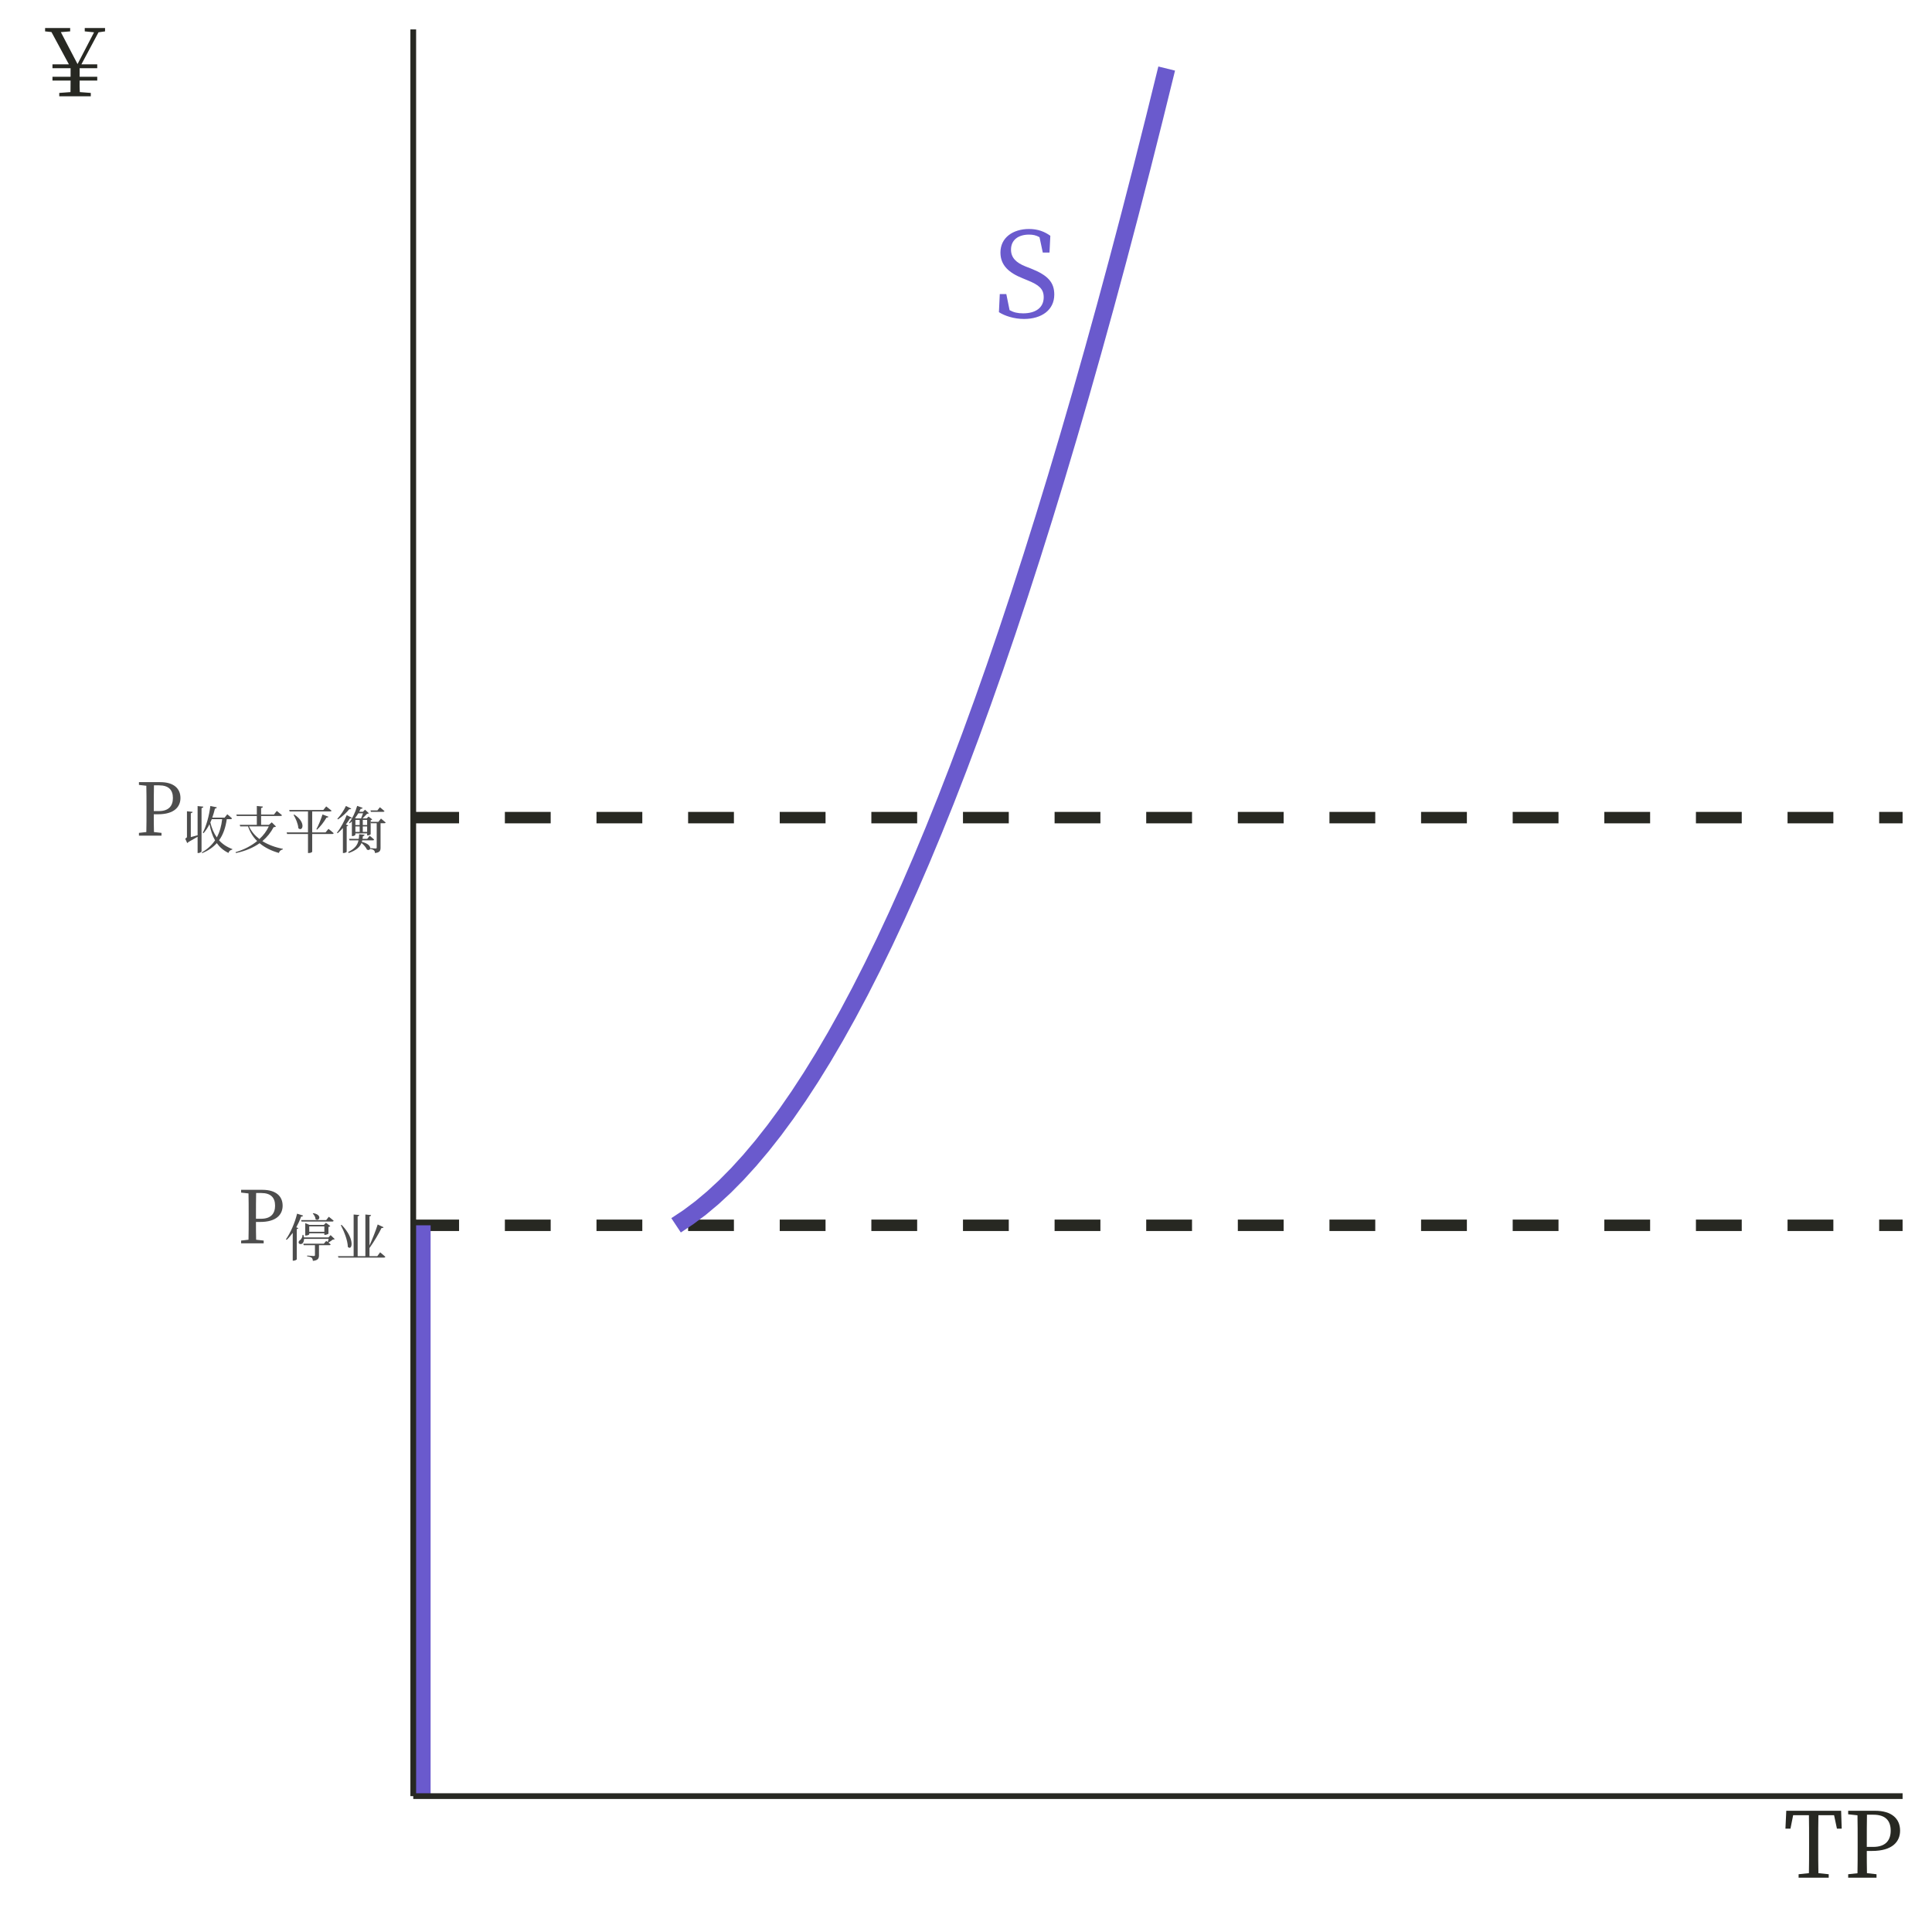
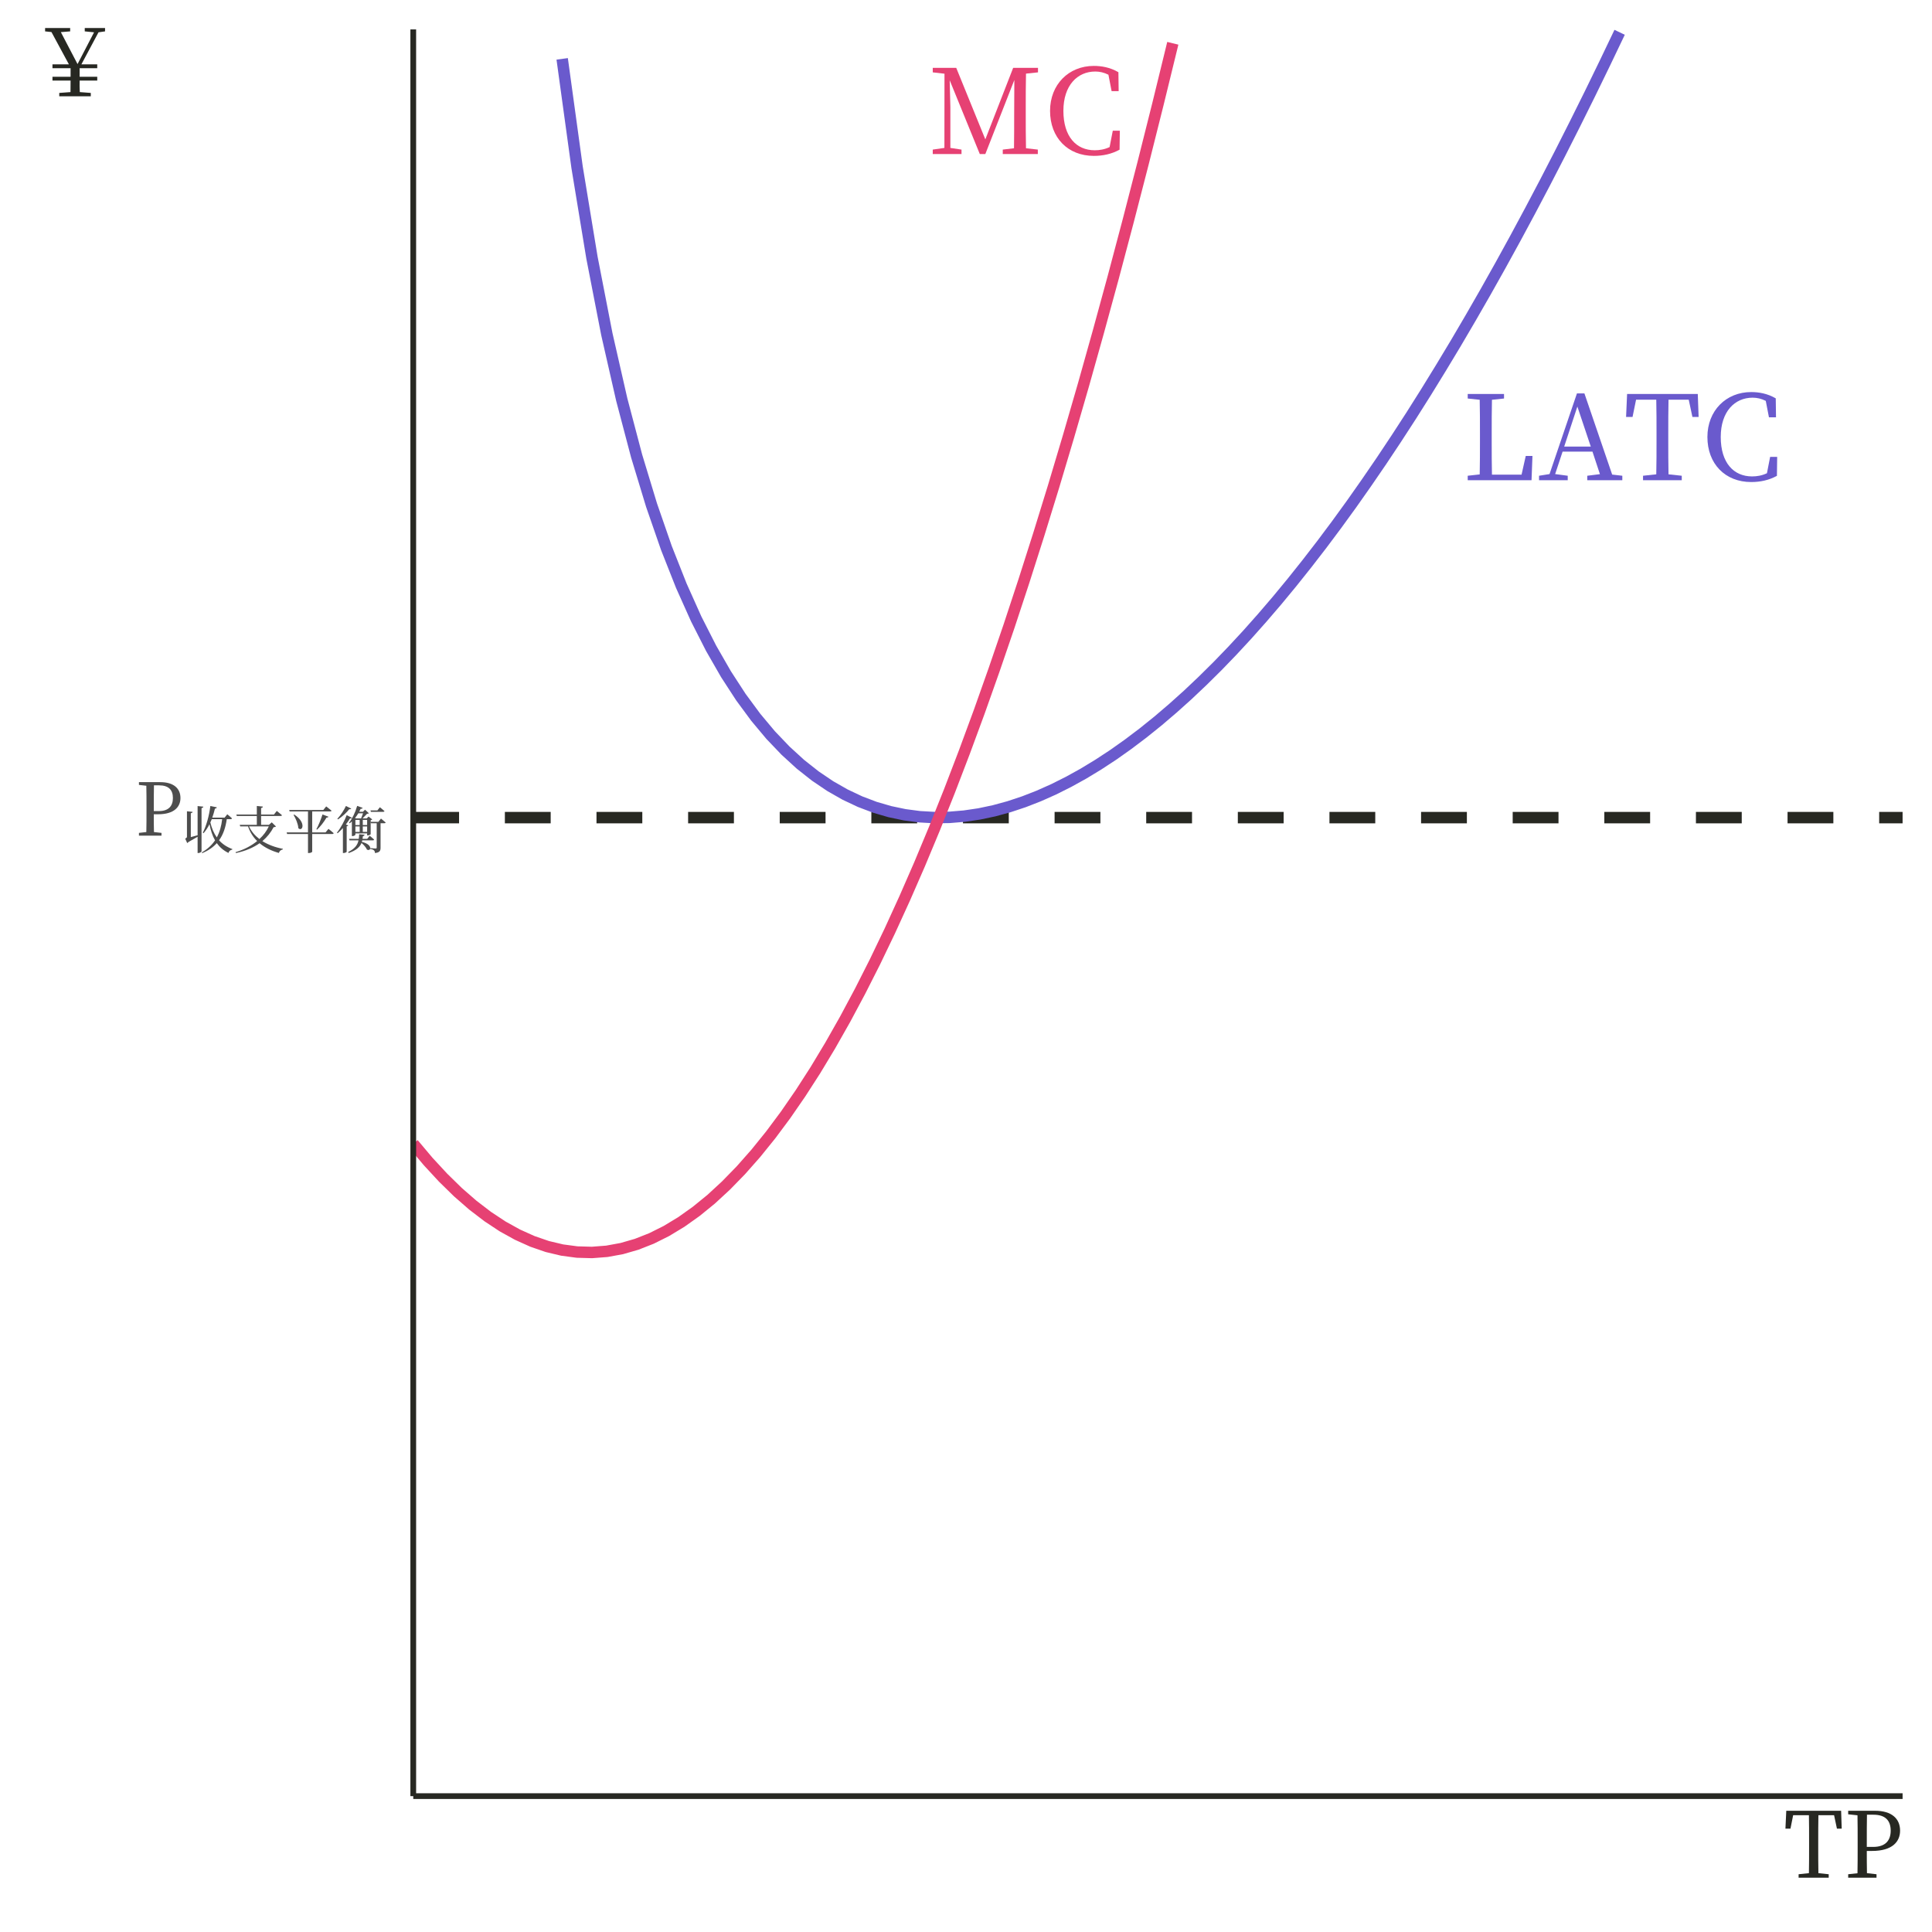
<svg xmlns="http://www.w3.org/2000/svg" xmlns:xlink="http://www.w3.org/1999/xlink" width="360pt" height="360pt" viewBox="0 0 360 360" version="1.1">
  <defs>
    <g>
      <symbol overflow="visible" id="glyph0-0">
        <path style="stroke:none;" d="M 2.188 2.625 L 19.719 2.625 L 19.719 -19.281 L 2.188 -19.281 Z M 10.953 -9.219 L 3.984 -18.188 L 17.922 -18.188 Z M 11.656 -8.328 L 18.625 -17.281 L 18.625 0.641 Z M 3.984 1.531 L 10.953 -7.422 L 17.922 1.531 Z M 3.281 -17.281 L 10.25 -8.328 L 3.281 0.641 Z M 3.281 -17.281 " />
      </symbol>
      <symbol overflow="visible" id="glyph0-1">
-         <path style="stroke:none;" d="M 6 -9.438 C 4.266 -10.125 3.281 -11.047 3.281 -12.578 C 3.281 -14.422 4.703 -15.375 6.641 -15.375 C 7.375 -15.375 7.969 -15.25 8.594 -14.891 L 9.203 -12.031 L 10.453 -12.031 L 10.609 -15.156 C 9.547 -15.922 8.281 -16.422 6.656 -16.422 C 3.641 -16.422 1.312 -14.812 1.312 -12.031 C 1.312 -9.609 2.953 -8.234 5.453 -7.234 L 6.359 -6.859 C 8.5 -6 9.375 -5.25 9.375 -3.703 C 9.375 -1.75 7.859 -0.703 5.547 -0.703 C 4.516 -0.703 3.797 -0.875 3.016 -1.297 L 2.406 -4.297 L 1.188 -4.297 L 1.031 -0.922 C 2.125 -0.219 3.875 0.344 5.703 0.344 C 9.031 0.344 11.344 -1.359 11.344 -4.203 C 11.344 -6.469 10.172 -7.797 6.969 -9.062 Z M 6 -9.438 " />
+         <path style="stroke:none;" d="M 11.891 -4.516 L 11.109 -1.031 L 5.594 -1.031 C 5.547 -3.125 5.547 -5.219 5.547 -7.031 L 5.547 -8.625 C 5.547 -10.75 5.547 -12.875 5.594 -14.984 L 7.844 -15.219 L 7.844 -16.062 L 1.078 -16.062 L 1.078 -15.219 L 3.312 -14.984 C 3.359 -12.906 3.359 -10.75 3.359 -8.609 L 3.359 -7.359 C 3.359 -5.328 3.359 -3.203 3.312 -1.078 L 1.078 -0.828 L 1.078 0 L 12.969 0 L 13.141 -4.516 Z M 11.891 -4.516 " />
+       </symbol>
+       <symbol overflow="visible" id="glyph0-2">
+         <path style="stroke:none;" d="M 4.859 -6.266 L 7.312 -13.719 L 9.812 -6.266 Z M 13.797 -1.047 L 8.625 -16.172 L 7.234 -16.172 L 2.125 -1.141 L 0.172 -0.828 L 0.172 0 L 5.516 0 L 5.516 -0.828 L 3.172 -1.141 L 4.562 -5.328 L 10.125 -5.328 L 11.516 -1.125 L 9.156 -0.828 L 9.156 0 L 15.688 0 L 15.688 -0.828 Z M 13.797 -1.047 " />
+       </symbol>
+       <symbol overflow="visible" id="glyph0-3">
+         <path style="stroke:none;" d="M 12.156 -15 L 12.844 -11.781 L 14 -11.781 L 13.844 -16.062 L 0.672 -16.062 L 0.484 -11.781 L 1.688 -11.781 L 2.344 -15 L 6.109 -15 C 6.156 -12.906 6.156 -10.75 6.156 -8.609 L 6.156 -7.422 C 6.156 -5.281 6.156 -3.172 6.109 -1.094 L 3.641 -0.828 L 3.641 0 L 10.859 0 L 10.859 -0.828 L 8.391 -1.094 C 8.344 -3.203 8.344 -5.328 8.344 -7.422 L 8.344 -8.609 C 8.344 -10.75 8.344 -12.906 8.391 -15 Z M 12.156 -15 " />
+       </symbol>
+       <symbol overflow="visible" id="glyph0-4">
+         <path style="stroke:none;" d="M 12.844 -4.344 L 12.25 -1.297 C 11.328 -0.859 10.391 -0.703 9.484 -0.703 C 6.047 -0.703 3.641 -3.234 3.641 -8.047 C 3.641 -12.812 6.266 -15.375 9.578 -15.375 C 10.391 -15.375 11.188 -15.203 12.031 -14.781 L 12.625 -11.719 L 13.938 -11.719 L 13.891 -15.25 C 12.312 -16.172 10.688 -16.422 9.312 -16.422 C 4.625 -16.422 1.156 -12.953 1.156 -8.047 C 1.156 -3.047 4.469 0.344 9.312 0.344 C 11.016 0.344 12.625 0 14.109 -0.812 L 14.156 -4.344 Z M 12.844 -4.344 " />
+       </symbol>
+       <symbol overflow="visible" id="glyph0-5">
+         <path style="stroke:none;" d="M 20.531 -15.219 L 20.531 -16.062 L 15.906 -16.062 L 10.719 -2.734 L 5.297 -16.062 L 0.922 -16.062 L 0.922 -15.219 L 3.109 -14.969 L 3.094 -1.141 L 0.922 -0.828 L 0.922 0 L 6.281 0 L 6.281 -0.828 L 4.203 -1.141 L 4.203 -8.734 C 4.203 -8.844 4.125 -11.656 4.078 -13.75 L 9.688 0 L 10.719 0 L 16.125 -13.797 L 16.094 -7.359 C 16.094 -5.25 16.094 -3.156 16.062 -1.078 L 13.969 -0.828 L 13.969 0 L 20.5 0 L 20.5 -0.828 L 18.297 -1.078 C 18.25 -3.203 18.25 -5.328 18.25 -7.422 L 18.25 -8.609 C 18.25 -10.75 18.25 -12.906 18.297 -14.984 Z M 20.531 -15.219 " />
      </symbol>
      <symbol overflow="visible" id="glyph1-0">
        <path style="stroke:none;" d="M 1.359 1.625 L 12.234 1.625 L 12.234 -11.969 L 1.359 -11.969 Z M 6.797 -5.719 L 2.469 -11.281 L 11.125 -11.281 Z M 7.234 -5.172 L 11.547 -10.719 L 11.547 0.391 Z M 2.469 0.953 L 6.797 -4.609 L 11.125 0.953 Z M 2.031 -10.719 L 6.359 -5.172 L 2.031 0.391 Z M 2.031 -10.719 " />
      </symbol>
      <symbol overflow="visible" id="glyph1-1">
        <path style="stroke:none;" d="M 4.422 -9.375 C 6.203 -9.375 7 -8.516 7 -7.016 C 7 -5.578 6.25 -4.578 4.391 -4.578 L 3.438 -4.578 L 3.438 -5.344 C 3.438 -6.703 3.438 -8.062 3.469 -9.375 Z M 4.234 -3.984 C 7.234 -3.984 8.406 -5.359 8.406 -7.016 C 8.406 -8.781 7.156 -9.969 4.656 -9.969 L 0.672 -9.969 L 0.672 -9.453 L 2.047 -9.297 C 2.078 -8 2.078 -6.672 2.078 -5.344 L 2.078 -4.609 C 2.078 -3.281 2.078 -1.969 2.047 -0.672 L 0.672 -0.516 L 0.672 0 L 4.875 0 L 4.875 -0.516 L 3.469 -0.672 C 3.438 -1.812 3.438 -2.875 3.438 -3.984 Z M 4.234 -3.984 " />
      </symbol>
      <symbol overflow="visible" id="glyph2-0">
        <path style="stroke:none;" d="M 0.953 1.141 L 8.562 1.141 L 8.562 -8.375 L 0.953 -8.375 Z M 4.75 -4 L 1.734 -7.891 L 7.781 -7.891 Z M 5.062 -3.609 L 8.094 -7.5 L 8.094 0.281 Z M 1.734 0.672 L 4.75 -3.219 L 7.781 0.672 Z M 1.422 -7.5 L 4.453 -3.609 L 1.422 0.281 Z M 1.422 -7.5 " />
      </symbol>
      <symbol overflow="visible" id="glyph2-1">
-         <path style="stroke:none;" d="M 3.156 -6.531 L 8.875 -6.531 C 9.016 -6.531 9.109 -6.578 9.141 -6.688 C 8.797 -7 8.234 -7.422 8.234 -7.422 L 7.75 -6.797 L 3.078 -6.797 Z M 4.594 -4.625 L 4.594 -5.625 L 7.406 -5.625 L 7.406 -4.625 Z M 7.531 -4.047 C 7.781 -4.047 8.156 -4.219 8.172 -4.281 L 8.172 -5.516 C 8.328 -5.547 8.469 -5.625 8.516 -5.688 L 7.703 -6.297 L 7.312 -5.906 L 4.641 -5.906 L 3.844 -6.234 L 3.844 -3.922 L 3.953 -3.922 C 4.25 -3.922 4.594 -4.078 4.594 -4.156 L 4.594 -4.344 L 7.406 -4.344 L 7.406 -4.047 Z M 5.25 -8.016 C 5.5 -7.781 5.75 -7.344 5.766 -6.969 C 6.422 -6.469 7.125 -7.781 5.344 -8.094 Z M 2.328 -8 C 1.891 -6.188 1.062 -4.375 0.25 -3.219 L 0.391 -3.125 C 0.797 -3.5 1.156 -3.938 1.516 -4.422 L 1.516 0.766 L 1.656 0.766 C 1.938 0.766 2.25 0.578 2.266 0.516 L 2.266 -5.125 C 2.438 -5.156 2.531 -5.219 2.547 -5.312 L 2.172 -5.453 C 2.516 -6.078 2.828 -6.75 3.078 -7.453 C 3.297 -7.453 3.422 -7.531 3.453 -7.641 Z M 8.578 -4 L 8.172 -3.578 L 3.609 -3.578 C 3.578 -3.719 3.547 -3.875 3.5 -4.047 L 3.328 -4.047 C 3.375 -3.688 3.125 -3.25 2.891 -3.078 C 2.688 -2.953 2.547 -2.734 2.641 -2.516 C 2.766 -2.281 3.125 -2.281 3.312 -2.438 C 3.5 -2.594 3.609 -2.891 3.625 -3.297 L 8.203 -3.297 C 8.141 -3.094 8.094 -2.859 8.047 -2.719 C 7.875 -2.828 7.75 -2.922 7.75 -2.922 L 7.312 -2.406 L 3.484 -2.406 L 3.562 -2.125 L 5.656 -2.125 L 5.656 -0.281 C 5.656 -0.156 5.609 -0.109 5.438 -0.109 C 5.219 -0.109 4.188 -0.188 4.188 -0.188 L 4.203 -0.047 C 4.656 0.016 4.906 0.109 5.062 0.234 C 5.188 0.359 5.25 0.547 5.266 0.797 C 6.266 0.703 6.406 0.297 6.406 -0.266 L 6.406 -2.125 L 8.328 -2.125 C 8.469 -2.125 8.547 -2.172 8.578 -2.281 C 8.453 -2.375 8.312 -2.5 8.172 -2.609 C 8.406 -2.75 8.766 -3 8.984 -3.172 C 9.172 -3.172 9.281 -3.203 9.344 -3.266 Z M 8.578 -4 " />
+         <path style="stroke:none;" d="M 2.828 -7.984 L 2.828 -2.547 C 2.375 -2.422 1.938 -2.297 1.562 -2.203 L 1.562 -6.656 C 1.781 -6.688 1.875 -6.781 1.906 -6.906 L 0.844 -7.016 L 0.844 -2.312 C 0.844 -2.141 0.797 -2.062 0.516 -1.922 L 0.891 -1.094 C 0.969 -1.125 1.062 -1.203 1.141 -1.297 C 1.781 -1.656 2.375 -2 2.828 -2.266 L 2.828 0.766 L 2.953 0.766 C 3.234 0.766 3.562 0.562 3.562 0.453 L 3.562 -7.609 C 3.797 -7.641 3.875 -7.75 3.891 -7.875 Z M 7.406 -5.547 C 7.266 -4.297 6.953 -3.156 6.406 -2.141 C 5.844 -2.938 5.453 -3.875 5.203 -4.938 C 5.297 -5.125 5.375 -5.344 5.469 -5.547 Z M 8.984 -5.547 C 9.109 -5.547 9.219 -5.594 9.234 -5.703 C 8.906 -6.016 8.359 -6.453 8.359 -6.453 L 7.859 -5.828 L 5.562 -5.828 C 5.75 -6.359 5.922 -6.938 6.062 -7.516 C 6.281 -7.531 6.391 -7.625 6.406 -7.75 L 5.203 -8 C 4.984 -6.156 4.438 -4.266 3.797 -3.016 L 3.938 -2.938 C 4.344 -3.391 4.734 -3.984 5.047 -4.609 C 5.266 -3.484 5.578 -2.469 6.078 -1.594 C 5.484 -0.719 4.688 0.031 3.609 0.656 L 3.688 0.781 C 4.859 0.297 5.734 -0.328 6.406 -1.078 C 6.938 -0.328 7.641 0.297 8.578 0.75 C 8.672 0.406 8.922 0.203 9.281 0.125 L 9.312 0.031 C 8.266 -0.359 7.453 -0.906 6.828 -1.609 C 7.625 -2.703 8.047 -4.031 8.266 -5.547 Z M 8.984 -5.547 " />
      </symbol>
      <symbol overflow="visible" id="glyph2-2">
-         <path style="stroke:none;" d="M 0.953 -5.859 C 1.547 -4.719 2.234 -3.062 2.266 -1.797 C 3.094 -1 3.656 -3.297 1.109 -5.906 Z M 7.75 -0.078 L 6.297 -0.078 L 6.297 -1.594 C 7.156 -2.797 8.062 -4.328 8.547 -5.344 C 8.719 -5.297 8.875 -5.359 8.922 -5.469 L 7.828 -5.984 C 7.469 -4.844 6.859 -3.312 6.297 -2.062 L 6.297 -7.484 C 6.5 -7.516 6.578 -7.609 6.594 -7.734 L 5.531 -7.844 L 5.531 -0.078 L 4.094 -0.078 L 4.094 -7.5 C 4.297 -7.531 4.375 -7.609 4.391 -7.75 L 3.344 -7.844 L 3.344 -0.078 L 0.422 -0.078 L 0.516 0.188 L 8.984 0.188 C 9.109 0.188 9.219 0.141 9.25 0.031 C 8.891 -0.297 8.281 -0.797 8.281 -0.797 Z M 7.75 -0.078 " />
+         <path style="stroke:none;" d="M 6.578 -4.203 C 6.172 -3.328 5.578 -2.531 4.828 -1.844 C 4 -2.469 3.328 -3.25 2.891 -4.203 Z M 7.125 -4.953 L 6.594 -4.484 L 5.141 -4.484 L 5.141 -6.141 L 8.766 -6.141 C 8.906 -6.141 9 -6.172 9.031 -6.281 C 8.656 -6.609 8.062 -7.078 8.062 -7.078 L 7.531 -6.406 L 5.141 -6.406 L 5.141 -7.625 C 5.359 -7.656 5.469 -7.75 5.469 -7.891 L 4.344 -8 L 4.344 -6.406 L 0.531 -6.406 L 0.609 -6.141 L 4.344 -6.141 L 4.344 -4.484 L 1.156 -4.484 L 1.25 -4.203 L 2.703 -4.203 C 3.078 -3.109 3.656 -2.203 4.406 -1.469 C 3.328 -0.578 1.953 0.141 0.375 0.609 L 0.453 0.766 C 2.234 0.391 3.688 -0.234 4.859 -1.062 C 5.844 -0.234 7.062 0.359 8.453 0.75 C 8.562 0.375 8.844 0.156 9.188 0.094 L 9.203 -0.016 C 7.797 -0.281 6.484 -0.766 5.375 -1.453 C 6.266 -2.203 6.953 -3.062 7.469 -4.047 C 7.734 -4.078 7.828 -4.094 7.906 -4.188 Z M 7.125 -4.953 " />
      </symbol>
      <symbol overflow="visible" id="glyph2-3">
-         <path style="stroke:none;" d="M 2.828 -7.984 L 2.828 -2.547 C 2.375 -2.422 1.938 -2.297 1.562 -2.203 L 1.562 -6.656 C 1.781 -6.688 1.875 -6.781 1.906 -6.906 L 0.844 -7.016 L 0.844 -2.312 C 0.844 -2.141 0.797 -2.062 0.516 -1.922 L 0.891 -1.094 C 0.969 -1.125 1.062 -1.203 1.141 -1.297 C 1.781 -1.656 2.375 -2 2.828 -2.266 L 2.828 0.766 L 2.953 0.766 C 3.234 0.766 3.562 0.562 3.562 0.453 L 3.562 -7.609 C 3.797 -7.641 3.875 -7.75 3.891 -7.875 Z M 7.406 -5.547 C 7.266 -4.297 6.953 -3.156 6.406 -2.141 C 5.844 -2.938 5.453 -3.875 5.203 -4.938 C 5.297 -5.125 5.375 -5.344 5.469 -5.547 Z M 8.984 -5.547 C 9.109 -5.547 9.219 -5.594 9.234 -5.703 C 8.906 -6.016 8.359 -6.453 8.359 -6.453 L 7.859 -5.828 L 5.562 -5.828 C 5.75 -6.359 5.922 -6.938 6.062 -7.516 C 6.281 -7.531 6.391 -7.625 6.406 -7.75 L 5.203 -8 C 4.984 -6.156 4.438 -4.266 3.797 -3.016 L 3.938 -2.938 C 4.344 -3.391 4.734 -3.984 5.047 -4.609 C 5.266 -3.484 5.578 -2.469 6.078 -1.594 C 5.484 -0.719 4.688 0.031 3.609 0.656 L 3.688 0.781 C 4.859 0.297 5.734 -0.328 6.406 -1.078 C 6.938 -0.328 7.641 0.297 8.578 0.75 C 8.672 0.406 8.922 0.203 9.281 0.125 L 9.312 0.031 C 8.266 -0.359 7.453 -0.906 6.828 -1.609 C 7.625 -2.703 8.047 -4.031 8.266 -5.547 Z M 8.984 -5.547 " />
+         <path style="stroke:none;" d="M 7.625 -3.078 L 5.141 -3.078 L 5.141 -6.984 L 8.484 -6.984 C 8.625 -6.984 8.719 -7.031 8.75 -7.125 C 8.359 -7.453 7.75 -7.922 7.75 -7.922 L 7.203 -7.25 L 0.859 -7.25 L 0.938 -6.984 L 4.359 -6.984 L 4.359 -3.078 L 0.375 -3.078 L 0.469 -2.781 L 4.359 -2.781 L 4.359 0.766 L 4.484 0.766 C 4.891 0.766 5.141 0.594 5.141 0.516 L 5.141 -2.781 L 8.891 -2.781 C 9.016 -2.781 9.125 -2.828 9.141 -2.938 C 8.781 -3.281 8.172 -3.734 8.172 -3.734 Z M 1.672 -6.344 C 2.078 -5.656 2.516 -4.656 2.562 -3.859 C 3.344 -3.125 4.094 -4.922 1.797 -6.406 Z M 6.047 -3.594 C 6.656 -4.156 7.312 -4.984 7.812 -5.844 C 8.016 -5.828 8.141 -5.906 8.172 -6 L 7.062 -6.422 C 6.75 -5.438 6.297 -4.344 5.922 -3.672 Z M 6.047 -3.594 " />
      </symbol>
      <symbol overflow="visible" id="glyph2-4">
-         <path style="stroke:none;" d="M 6.578 -4.203 C 6.172 -3.328 5.578 -2.531 4.828 -1.844 C 4 -2.469 3.328 -3.25 2.891 -4.203 Z M 7.125 -4.953 L 6.594 -4.484 L 5.141 -4.484 L 5.141 -6.141 L 8.766 -6.141 C 8.906 -6.141 9 -6.172 9.031 -6.281 C 8.656 -6.609 8.062 -7.078 8.062 -7.078 L 7.531 -6.406 L 5.141 -6.406 L 5.141 -7.625 C 5.359 -7.656 5.469 -7.75 5.469 -7.891 L 4.344 -8 L 4.344 -6.406 L 0.531 -6.406 L 0.609 -6.141 L 4.344 -6.141 L 4.344 -4.484 L 1.156 -4.484 L 1.25 -4.203 L 2.703 -4.203 C 3.078 -3.109 3.656 -2.203 4.406 -1.469 C 3.328 -0.578 1.953 0.141 0.375 0.609 L 0.453 0.766 C 2.234 0.391 3.688 -0.234 4.859 -1.062 C 5.844 -0.234 7.062 0.359 8.453 0.75 C 8.562 0.375 8.844 0.156 9.188 0.094 L 9.203 -0.016 C 7.797 -0.281 6.484 -0.766 5.375 -1.453 C 6.266 -2.203 6.953 -3.062 7.469 -4.047 C 7.734 -4.078 7.828 -4.094 7.906 -4.188 Z M 7.125 -4.953 " />
-       </symbol>
-       <symbol overflow="visible" id="glyph2-5">
-         <path style="stroke:none;" d="M 7.625 -3.078 L 5.141 -3.078 L 5.141 -6.984 L 8.484 -6.984 C 8.625 -6.984 8.719 -7.031 8.75 -7.125 C 8.359 -7.453 7.75 -7.922 7.75 -7.922 L 7.203 -7.25 L 0.859 -7.25 L 0.938 -6.984 L 4.359 -6.984 L 4.359 -3.078 L 0.375 -3.078 L 0.469 -2.781 L 4.359 -2.781 L 4.359 0.766 L 4.484 0.766 C 4.891 0.766 5.141 0.594 5.141 0.516 L 5.141 -2.781 L 8.891 -2.781 C 9.016 -2.781 9.125 -2.828 9.141 -2.938 C 8.781 -3.281 8.172 -3.734 8.172 -3.734 Z M 1.672 -6.344 C 2.078 -5.656 2.516 -4.656 2.562 -3.859 C 3.344 -3.125 4.094 -4.922 1.797 -6.406 Z M 6.047 -3.594 C 6.656 -4.156 7.312 -4.984 7.812 -5.844 C 8.016 -5.828 8.141 -5.906 8.172 -6 L 7.062 -6.422 C 6.75 -5.438 6.297 -4.344 5.922 -3.672 Z M 6.047 -3.594 " />
-       </symbol>
-       <symbol overflow="visible" id="glyph2-6">
        <path style="stroke:none;" d="M 8.844 -6.906 C 8.969 -6.906 9.062 -6.953 9.094 -7.047 C 8.766 -7.344 8.234 -7.766 8.234 -7.766 L 7.766 -7.172 L 6.484 -7.172 L 6.562 -6.906 Z M 1.906 -8 C 1.594 -7.312 0.938 -6.281 0.312 -5.609 L 0.422 -5.5 C 1.25 -6.016 2.078 -6.828 2.531 -7.406 C 2.75 -7.375 2.828 -7.406 2.891 -7.516 Z M 1.891 -4.547 C 2.203 -4.953 2.469 -5.359 2.672 -5.688 C 2.891 -5.656 2.984 -5.703 3.031 -5.797 L 2.047 -6.297 C 1.703 -5.359 0.984 -3.969 0.234 -3.031 L 0.359 -2.922 C 0.688 -3.203 1.031 -3.547 1.344 -3.891 L 1.344 0.766 L 1.469 0.766 C 1.734 0.766 2.031 0.594 2.047 0.547 L 2.047 -4.219 C 2.219 -4.25 2.297 -4.297 2.344 -4.375 Z M 5.047 -3.172 L 5.047 -4.188 L 5.859 -4.188 L 5.859 -3.172 Z M 3.672 -4.188 L 4.469 -4.188 L 4.469 -3.172 L 3.672 -3.172 Z M 5.094 -6.641 C 4.984 -6.344 4.844 -5.969 4.734 -5.688 L 3.781 -5.688 L 3.609 -5.766 C 3.828 -6.031 4.031 -6.328 4.219 -6.641 Z M 3.672 -5.406 L 4.469 -5.406 L 4.469 -4.453 L 3.672 -4.453 Z M 5.859 -5.406 L 5.859 -4.453 L 5.047 -4.453 L 5.047 -5.406 Z M 7.953 -5.047 L 6.516 -5.047 L 6.516 -5.344 C 6.656 -5.375 6.766 -5.438 6.812 -5.5 L 6.125 -6.031 L 5.781 -5.688 L 5 -5.688 C 5.297 -5.969 5.625 -6.328 5.844 -6.547 C 6.016 -6.562 6.125 -6.578 6.188 -6.641 L 5.469 -7.312 L 5.078 -6.922 L 4.375 -6.922 C 4.469 -7.094 4.562 -7.281 4.656 -7.484 C 4.859 -7.453 4.984 -7.531 5.016 -7.656 L 4 -8.016 C 3.656 -6.797 3.078 -5.609 2.484 -4.875 L 2.609 -4.781 C 2.75 -4.875 2.891 -5 3.016 -5.125 L 3.016 -2.391 L 3.125 -2.391 C 3.453 -2.391 3.672 -2.594 3.672 -2.656 L 3.672 -2.891 L 5.859 -2.891 L 5.859 -2.516 L 5.969 -2.516 C 6.188 -2.516 6.516 -2.688 6.516 -2.734 L 6.516 -5.016 L 6.578 -4.781 L 7.641 -4.781 L 7.641 -0.25 C 7.641 -0.141 7.609 -0.078 7.438 -0.078 C 7.281 -0.078 6.625 -0.125 6.438 -0.141 C 6.438 -0.5 6.062 -1.031 4.875 -1.312 C 4.906 -1.406 4.938 -1.5 4.953 -1.594 L 6.922 -1.594 C 7.047 -1.594 7.125 -1.641 7.156 -1.75 C 6.844 -2.047 6.328 -2.453 6.328 -2.453 L 5.875 -1.875 L 5 -1.875 C 5.031 -2.047 5.047 -2.219 5.078 -2.391 C 5.266 -2.406 5.359 -2.516 5.375 -2.641 L 4.375 -2.734 C 4.359 -2.438 4.344 -2.156 4.297 -1.875 L 2.5 -1.875 L 2.562 -1.594 L 4.25 -1.594 C 4.078 -0.766 3.609 -0.062 2.328 0.578 L 2.422 0.766 C 3.891 0.25 4.516 -0.391 4.812 -1.109 C 5.219 -0.766 5.656 -0.281 5.828 0.125 C 6.094 0.281 6.328 0.203 6.406 0 C 6.797 0.062 7 0.141 7.125 0.266 C 7.25 0.375 7.312 0.547 7.312 0.766 C 8.234 0.672 8.359 0.312 8.359 -0.234 L 8.359 -4.781 L 9.047 -4.781 C 9.188 -4.781 9.281 -4.828 9.312 -4.922 C 8.969 -5.219 8.438 -5.656 8.438 -5.656 Z M 7.953 -5.047 " />
      </symbol>
      <symbol overflow="visible" id="glyph3-0">
        <path style="stroke:none;" d="M 1.703 2.047 L 15.297 2.047 L 15.297 -14.953 L 1.703 -14.953 Z M 8.5 -7.156 L 3.094 -14.109 L 13.906 -14.109 Z M 9.047 -6.453 L 14.453 -13.406 L 14.453 0.5 Z M 3.094 1.188 L 8.5 -5.766 L 13.906 1.188 Z M 2.547 -13.406 L 7.953 -6.453 L 2.547 0.5 Z M 2.547 -13.406 " />
      </symbol>
      <symbol overflow="visible" id="glyph3-1">
        <path style="stroke:none;" d="M 9.438 -11.641 L 9.969 -9.141 L 10.859 -9.141 L 10.75 -12.469 L 0.531 -12.469 L 0.375 -9.141 L 1.312 -9.141 L 1.812 -11.641 L 4.75 -11.641 C 4.781 -10.016 4.781 -8.344 4.781 -6.688 L 4.781 -5.766 C 4.781 -4.094 4.781 -2.469 4.75 -0.844 L 2.828 -0.641 L 2.828 0 L 8.438 0 L 8.438 -0.641 L 6.516 -0.844 C 6.484 -2.484 6.484 -4.125 6.484 -5.766 L 6.484 -6.688 C 6.484 -8.344 6.484 -10.016 6.516 -11.641 Z M 9.438 -11.641 " />
      </symbol>
      <symbol overflow="visible" id="glyph3-2">
        <path style="stroke:none;" d="M 5.531 -11.734 C 7.75 -11.734 8.75 -10.656 8.75 -8.766 C 8.75 -6.969 7.812 -5.734 5.484 -5.734 L 4.297 -5.734 L 4.297 -6.688 C 4.297 -8.375 4.297 -10.078 4.328 -11.734 Z M 5.281 -4.984 C 9.047 -4.984 10.5 -6.703 10.5 -8.766 C 10.5 -10.984 8.953 -12.469 5.828 -12.469 L 0.828 -12.469 L 0.828 -11.812 L 2.562 -11.625 C 2.594 -10 2.594 -8.344 2.594 -6.688 L 2.594 -5.766 C 2.594 -4.094 2.594 -2.469 2.562 -0.828 L 0.828 -0.641 L 0.828 0 L 6.109 0 L 6.109 -0.641 L 4.328 -0.844 C 4.297 -2.266 4.297 -3.609 4.297 -4.984 Z M 5.281 -4.984 " />
      </symbol>
      <symbol overflow="visible" id="glyph3-3">
        <path style="stroke:none;" d="M 14.094 -12.094 L 14.094 -12.719 L 10.312 -12.719 L 10.312 -12.094 L 12.047 -11.922 L 8.969 -6 L 5.859 -11.953 L 7.594 -12.094 L 7.594 -12.719 L 2.922 -12.719 L 2.922 -12.094 L 4.109 -11.969 L 7.359 -5.953 L 4.297 -5.953 L 4.297 -5.234 L 7.672 -5.234 L 7.672 -3.641 L 4.297 -3.641 L 4.297 -2.922 L 7.672 -2.922 C 7.672 -2.172 7.672 -1.672 7.656 -0.781 L 5.562 -0.625 L 5.562 0 L 11.438 0 L 11.438 -0.625 L 9.391 -0.781 C 9.344 -1.656 9.344 -2.172 9.359 -2.922 L 12.641 -2.922 L 12.641 -3.641 L 9.359 -3.641 L 9.359 -5.234 L 12.641 -5.234 L 12.641 -5.953 L 9.688 -5.953 L 12.875 -11.922 Z M 14.094 -12.094 " />
      </symbol>
    </g>
    <clipPath id="clip1">
-       <path d="M 77.004 227 L 354.523 227 L 354.523 230 L 77.004 230 Z M 77.004 227 " />
+       <path d="M 77.004 151 L 354.523 151 L 354.523 154 L 77.004 154 Z M 77.004 151 " />
    </clipPath>
    <clipPath id="clip2">
-       <path d="M 77.004 151 L 354.523 151 L 354.523 154 L 77.004 154 Z M 77.004 151 " />
+       <path d="M 103 5.48 L 303 5.48 L 303 154 L 103 154 Z M 103 5.48 " />
    </clipPath>
    <clipPath id="clip3">
-       <path d="M 77.004 226 L 81 226 L 81 334.68 L 77.004 334.68 Z M 77.004 226 " />
+       <path d="M 77.004 7 L 220 7 L 220 235 L 77.004 235 Z M 77.004 7 " />
    </clipPath>
  </defs>
-   <g id="surface249">
+   <g id="surface4219">
    <rect x="0" y="0" width="360" height="360" style="fill:rgb(100%,100%,100%);fill-opacity:1;stroke:none;" />
    <g clip-path="url(#clip1)" clip-rule="nonzero">
-       <path style="fill:none;stroke-width:2.134;stroke-linecap:butt;stroke-linejoin:round;stroke:rgb(15.294%,15.686%,13.333%);stroke-opacity:1;stroke-dasharray:8.536,8.536;stroke-miterlimit:10;" d="M 77.004 228.32 L 354.52 228.32 " />
+       <path style="fill:none;stroke-width:2.134;stroke-linecap:butt;stroke-linejoin:round;stroke:rgb(15.294%,15.686%,13.333%);stroke-opacity:1;stroke-dasharray:8.536,8.536;stroke-miterlimit:10;" d="M 77.004 152.352 L 354.52 152.352 " />
    </g>
    <g clip-path="url(#clip2)" clip-rule="nonzero">
-       <path style="fill:none;stroke-width:2.134;stroke-linecap:butt;stroke-linejoin:round;stroke:rgb(15.294%,15.686%,13.333%);stroke-opacity:1;stroke-dasharray:8.536,8.536;stroke-miterlimit:10;" d="M 77.004 152.352 L 354.52 152.352 " />
-     </g>
-     <path style="fill:none;stroke-width:3.201;stroke-linecap:butt;stroke-linejoin:round;stroke:rgb(41.569%,35.294%,80.392%);stroke-opacity:1;stroke-miterlimit:10;" d="M 125.977 228.32 L 128.262 226.805 L 130.547 225.09 L 132.832 223.176 L 135.117 221.062 L 137.402 218.75 L 139.688 216.238 L 141.973 213.531 L 144.262 210.625 L 146.547 207.52 L 148.832 204.215 L 151.117 200.711 L 153.402 197.012 L 155.688 193.109 L 157.973 189.012 L 160.258 184.715 L 162.543 180.219 L 164.828 175.527 L 167.113 170.633 L 169.398 165.543 L 171.684 160.254 L 173.969 154.766 L 176.258 149.078 L 178.543 143.195 L 180.828 137.109 L 183.113 130.828 L 185.398 124.348 L 187.684 117.668 L 189.969 110.789 L 192.254 103.715 L 194.539 96.441 L 196.824 88.965 L 199.109 81.293 L 201.395 73.426 L 203.68 65.355 L 205.969 57.086 L 208.254 48.621 L 210.539 39.957 L 212.824 31.094 L 215.109 22.031 L 217.395 12.773 " />
-     <g clip-path="url(#clip3)" clip-rule="nonzero">
-       <path style="fill:none;stroke-width:3.201;stroke-linecap:butt;stroke-linejoin:round;stroke:rgb(41.569%,35.294%,80.392%);stroke-opacity:1;stroke-miterlimit:10;" d="M 78.637 334.68 L 78.637 228.32 " />
+       <path style="fill:none;stroke-width:2.134;stroke-linecap:butt;stroke-linejoin:round;stroke:rgb(41.569%,35.294%,80.392%);stroke-opacity:1;stroke-miterlimit:10;" d="M 104.754 10.969 L 107.531 31.164 L 110.305 48.016 L 113.078 62.27 L 115.855 74.457 L 118.629 84.98 L 121.406 94.125 L 124.18 102.125 L 126.957 109.148 L 129.73 115.336 L 132.508 120.801 L 135.281 125.629 L 138.055 129.898 L 140.832 133.664 L 143.605 136.977 L 146.383 139.883 L 149.156 142.418 L 151.934 144.609 L 154.707 146.484 L 157.484 148.066 L 160.258 149.375 L 163.035 150.43 L 165.809 151.238 L 168.582 151.82 L 171.359 152.188 L 174.133 152.344 L 176.91 152.305 L 179.684 152.074 L 182.461 151.664 L 185.234 151.078 L 188.012 150.32 L 190.785 149.398 L 193.559 148.316 L 196.336 147.078 L 199.109 145.688 L 201.887 144.152 L 204.66 142.469 L 207.438 140.648 L 210.211 138.684 L 212.988 136.586 L 215.762 134.355 L 218.535 131.988 L 221.312 129.496 L 224.086 126.871 L 226.863 124.125 L 229.637 121.25 L 232.414 118.254 L 235.188 115.133 L 237.965 111.895 L 240.738 108.535 L 243.512 105.055 L 246.289 101.461 L 249.062 97.75 L 251.84 93.922 L 254.613 89.977 L 257.391 85.922 L 260.164 81.754 L 262.941 77.473 L 265.715 73.078 L 268.488 68.57 L 271.266 63.957 L 274.039 59.23 L 276.816 54.395 L 279.59 49.453 L 282.367 44.398 L 285.141 39.238 L 287.918 33.969 L 290.691 28.594 L 293.465 23.109 L 296.242 17.52 L 299.016 11.824 L 301.793 6.02 " />
    </g>
    <g style="fill:rgb(41.569%,35.294%,80.392%);fill-opacity:1;">
-       <use xlink:href="#glyph0-1" x="185.105" y="59.09" />
+       <use xlink:href="#glyph0-1" x="272.41" y="89.477" />
+       <use xlink:href="#glyph0-2" x="286.607" y="89.477" />
+       <use xlink:href="#glyph0-3" x="302.513" y="89.477" />
+       <use xlink:href="#glyph0-4" x="316.994" y="89.477" />
+     </g>
+     <g clip-path="url(#clip3)" clip-rule="nonzero">
+       <path style="fill:none;stroke-width:2.134;stroke-linecap:butt;stroke-linejoin:round;stroke:rgb(90.196%,25.49%,45.098%);stroke-opacity:1;stroke-miterlimit:10;" d="M 77.004 213.129 L 79.777 216.426 L 82.555 219.43 L 85.328 222.145 L 88.102 224.562 L 90.879 226.688 L 93.652 228.523 L 96.43 230.062 L 99.203 231.312 L 101.98 232.27 L 104.754 232.93 L 107.531 233.301 L 110.305 233.379 L 113.078 233.164 L 115.855 232.656 L 118.629 231.855 L 121.406 230.762 L 124.18 229.375 L 126.957 227.695 L 129.73 225.723 L 132.508 223.461 L 135.281 220.902 L 138.055 218.055 L 140.832 214.91 L 143.605 211.477 L 146.383 207.746 L 149.156 203.727 L 151.934 199.414 L 154.707 194.805 L 157.484 189.906 L 160.258 184.715 L 163.035 179.23 L 165.809 173.453 L 168.582 167.383 L 171.359 161.023 L 174.133 154.367 L 176.91 147.418 L 179.684 140.176 L 182.461 132.645 L 185.234 124.816 L 188.012 116.699 L 190.785 108.285 L 193.559 99.582 L 196.336 90.586 L 199.109 81.293 L 201.887 71.711 L 204.66 61.836 L 207.438 51.668 L 210.211 41.207 L 212.988 30.453 L 215.762 19.406 L 218.535 8.066 " />
+     </g>
+     <g style="fill:rgb(90.196%,25.49%,45.098%);fill-opacity:1;">
+       <use xlink:href="#glyph0-5" x="172.883" y="28.703" />
+       <use xlink:href="#glyph0-4" x="194.507" y="28.703" />
    </g>
    <path style="fill:none;stroke-width:1.067;stroke-linecap:butt;stroke-linejoin:round;stroke:rgb(15.294%,15.686%,13.333%);stroke-opacity:1;stroke-miterlimit:10;" d="M 77.004 334.68 L 77.004 5.48 " />
-     <g style="fill:rgb(30.196%,30.196%,30.196%);fill-opacity:1;">
-       <use xlink:href="#glyph1-1" x="44.258" y="231.676" />
-     </g>
-     <g style="fill:rgb(30.196%,30.196%,30.196%);fill-opacity:1;">
-       <use xlink:href="#glyph2-1" x="53.031" y="234.148" />
-       <use xlink:href="#glyph2-2" x="62.551" y="234.148" />
-     </g>
    <g style="fill:rgb(30.196%,30.196%,30.196%);fill-opacity:1;">
      <use xlink:href="#glyph1-1" x="25.219" y="155.711" />
    </g>
    <g style="fill:rgb(30.196%,30.196%,30.196%);fill-opacity:1;">
-       <use xlink:href="#glyph2-3" x="33.992" y="158.184" />
-       <use xlink:href="#glyph2-4" x="43.512" y="158.184" />
-       <use xlink:href="#glyph2-5" x="53.032" y="158.184" />
-       <use xlink:href="#glyph2-6" x="62.552" y="158.184" />
+       <use xlink:href="#glyph2-1" x="33.992" y="158.184" />
+       <use xlink:href="#glyph2-2" x="43.512" y="158.184" />
+       <use xlink:href="#glyph2-3" x="53.032" y="158.184" />
+       <use xlink:href="#glyph2-4" x="62.552" y="158.184" />
    </g>
    <path style="fill:none;stroke-width:1.067;stroke-linecap:butt;stroke-linejoin:round;stroke:rgb(15.294%,15.686%,13.333%);stroke-opacity:1;stroke-miterlimit:10;" d="M 77.004 334.68 L 354.52 334.68 " />
    <g style="fill:rgb(15.294%,15.686%,13.333%);fill-opacity:1;">
      <use xlink:href="#glyph3-1" x="332.316" y="349.879" />
      <use xlink:href="#glyph3-2" x="343.553" y="349.879" />
    </g>
    <g style="fill:rgb(15.294%,15.686%,13.333%);fill-opacity:1;">
      <use xlink:href="#glyph3-3" x="5.48" y="17.941" />
    </g>
  </g>
</svg>
